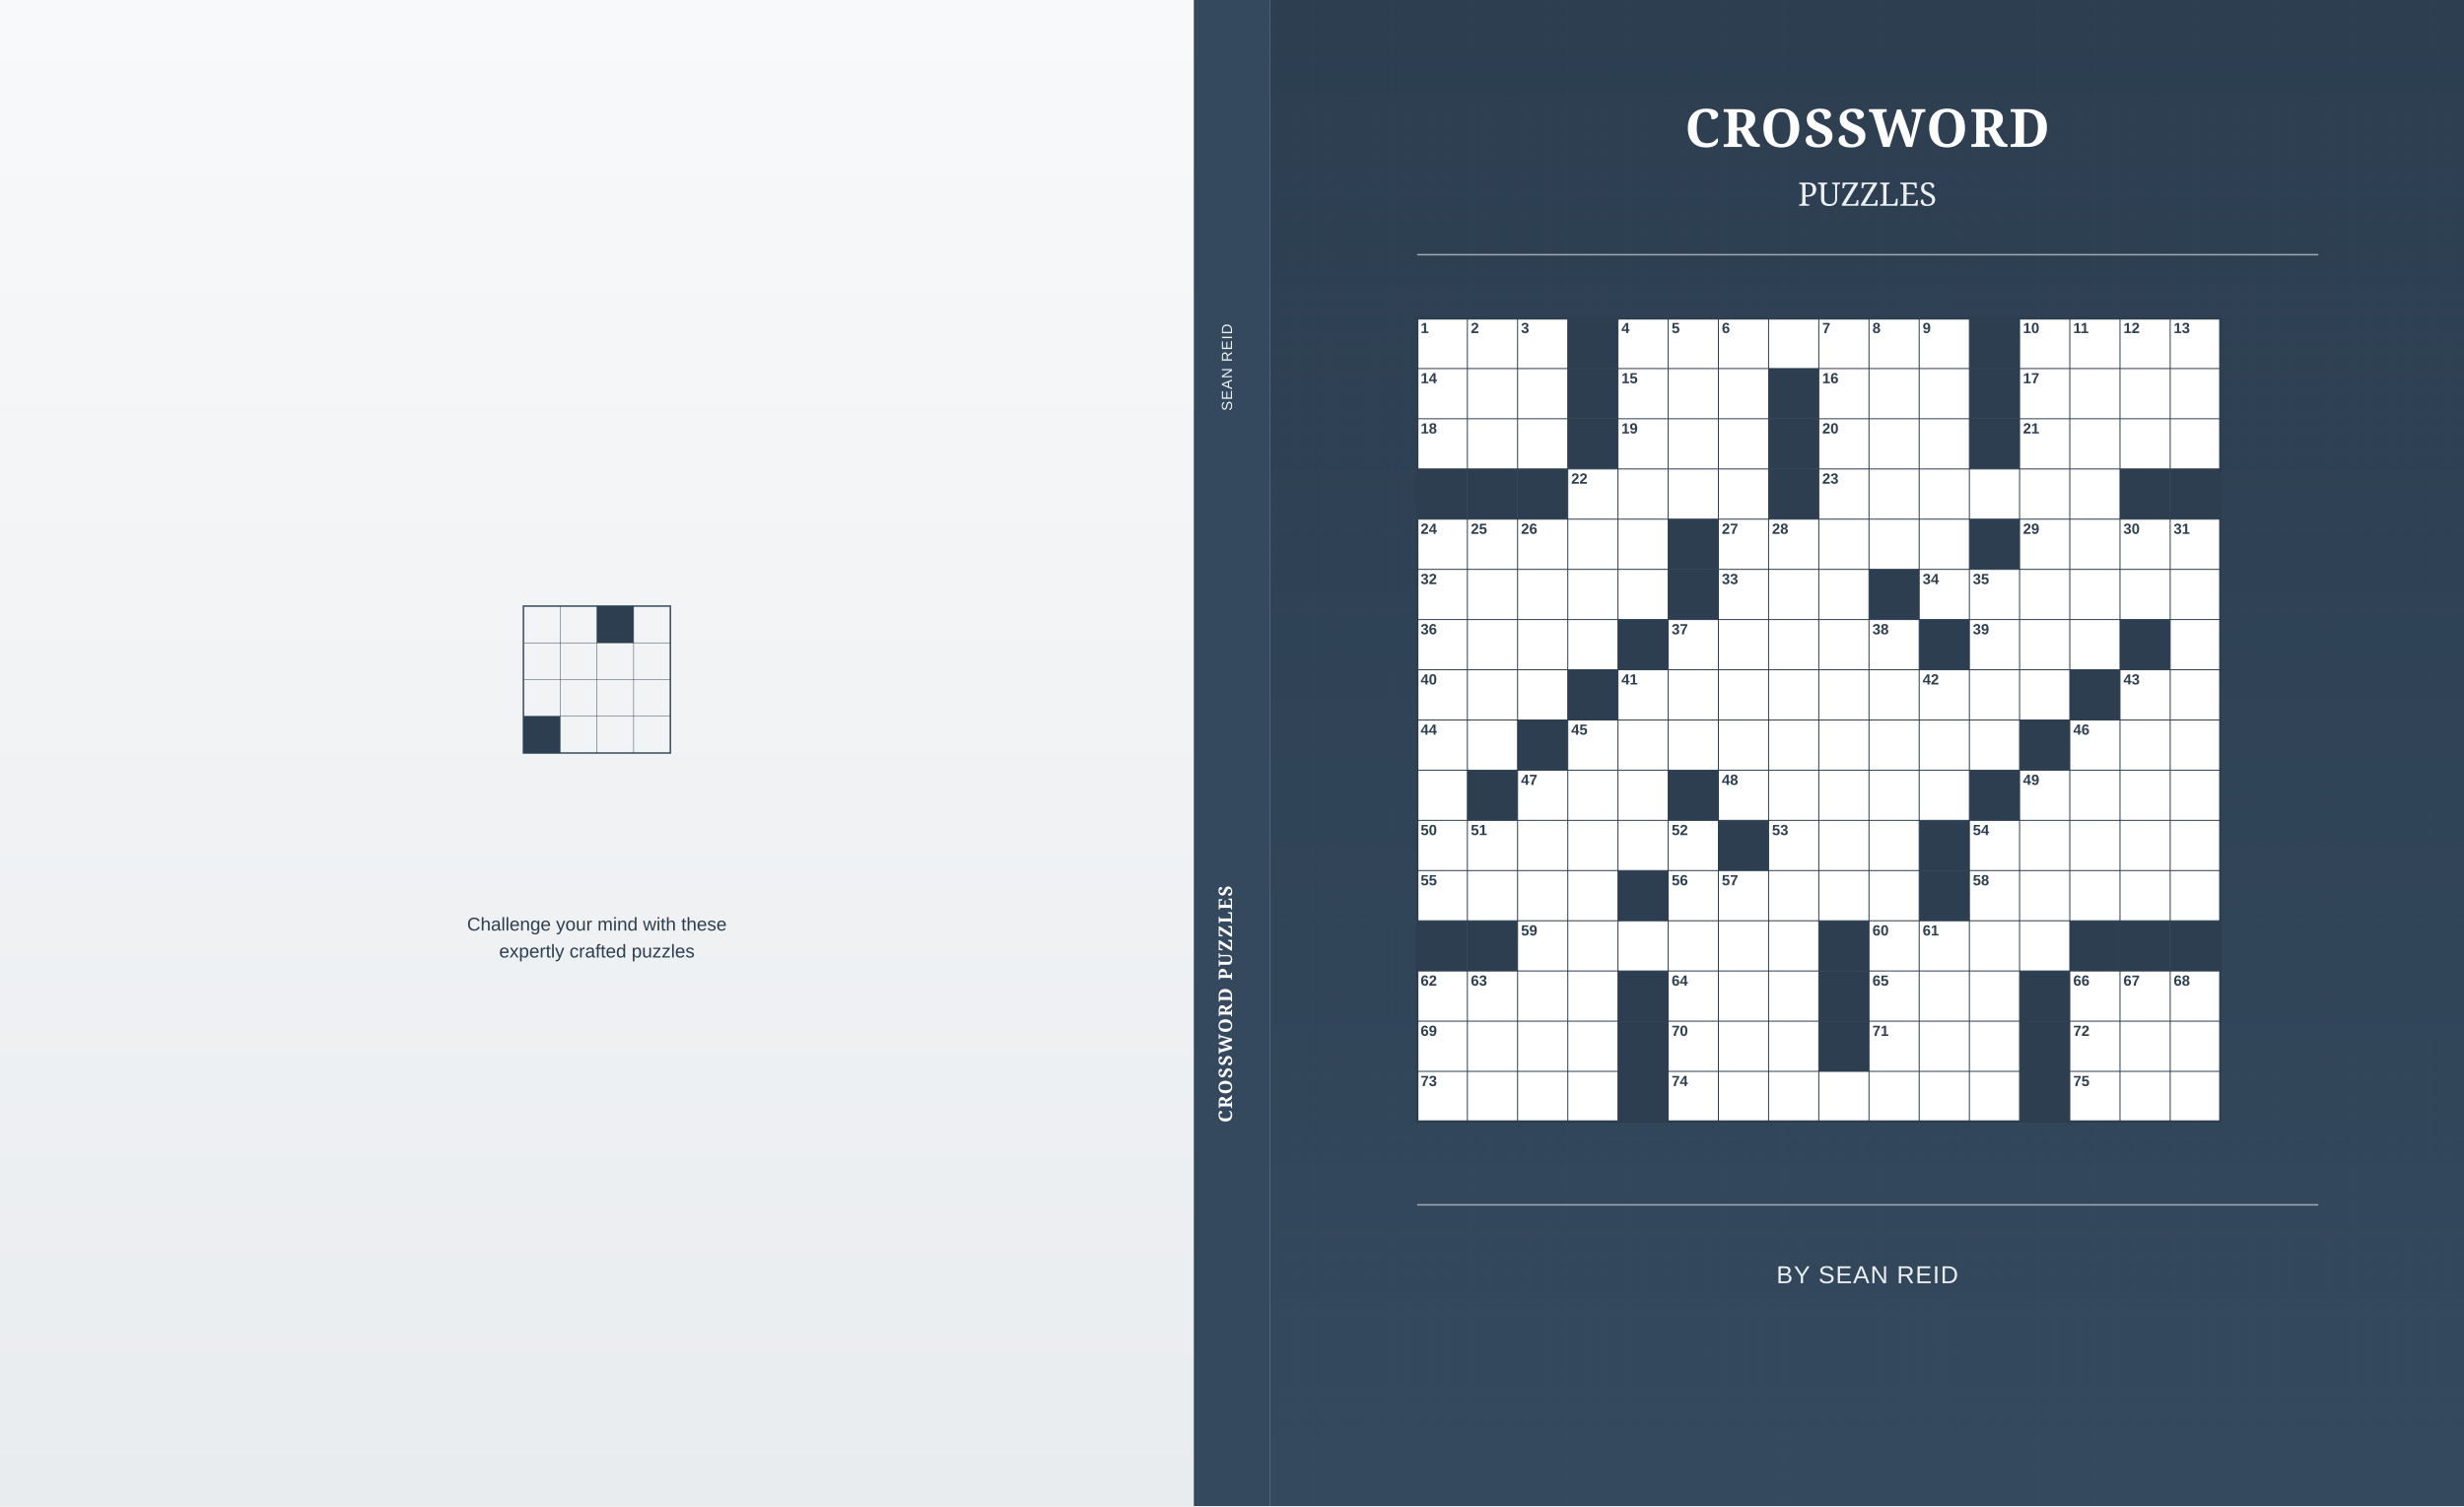
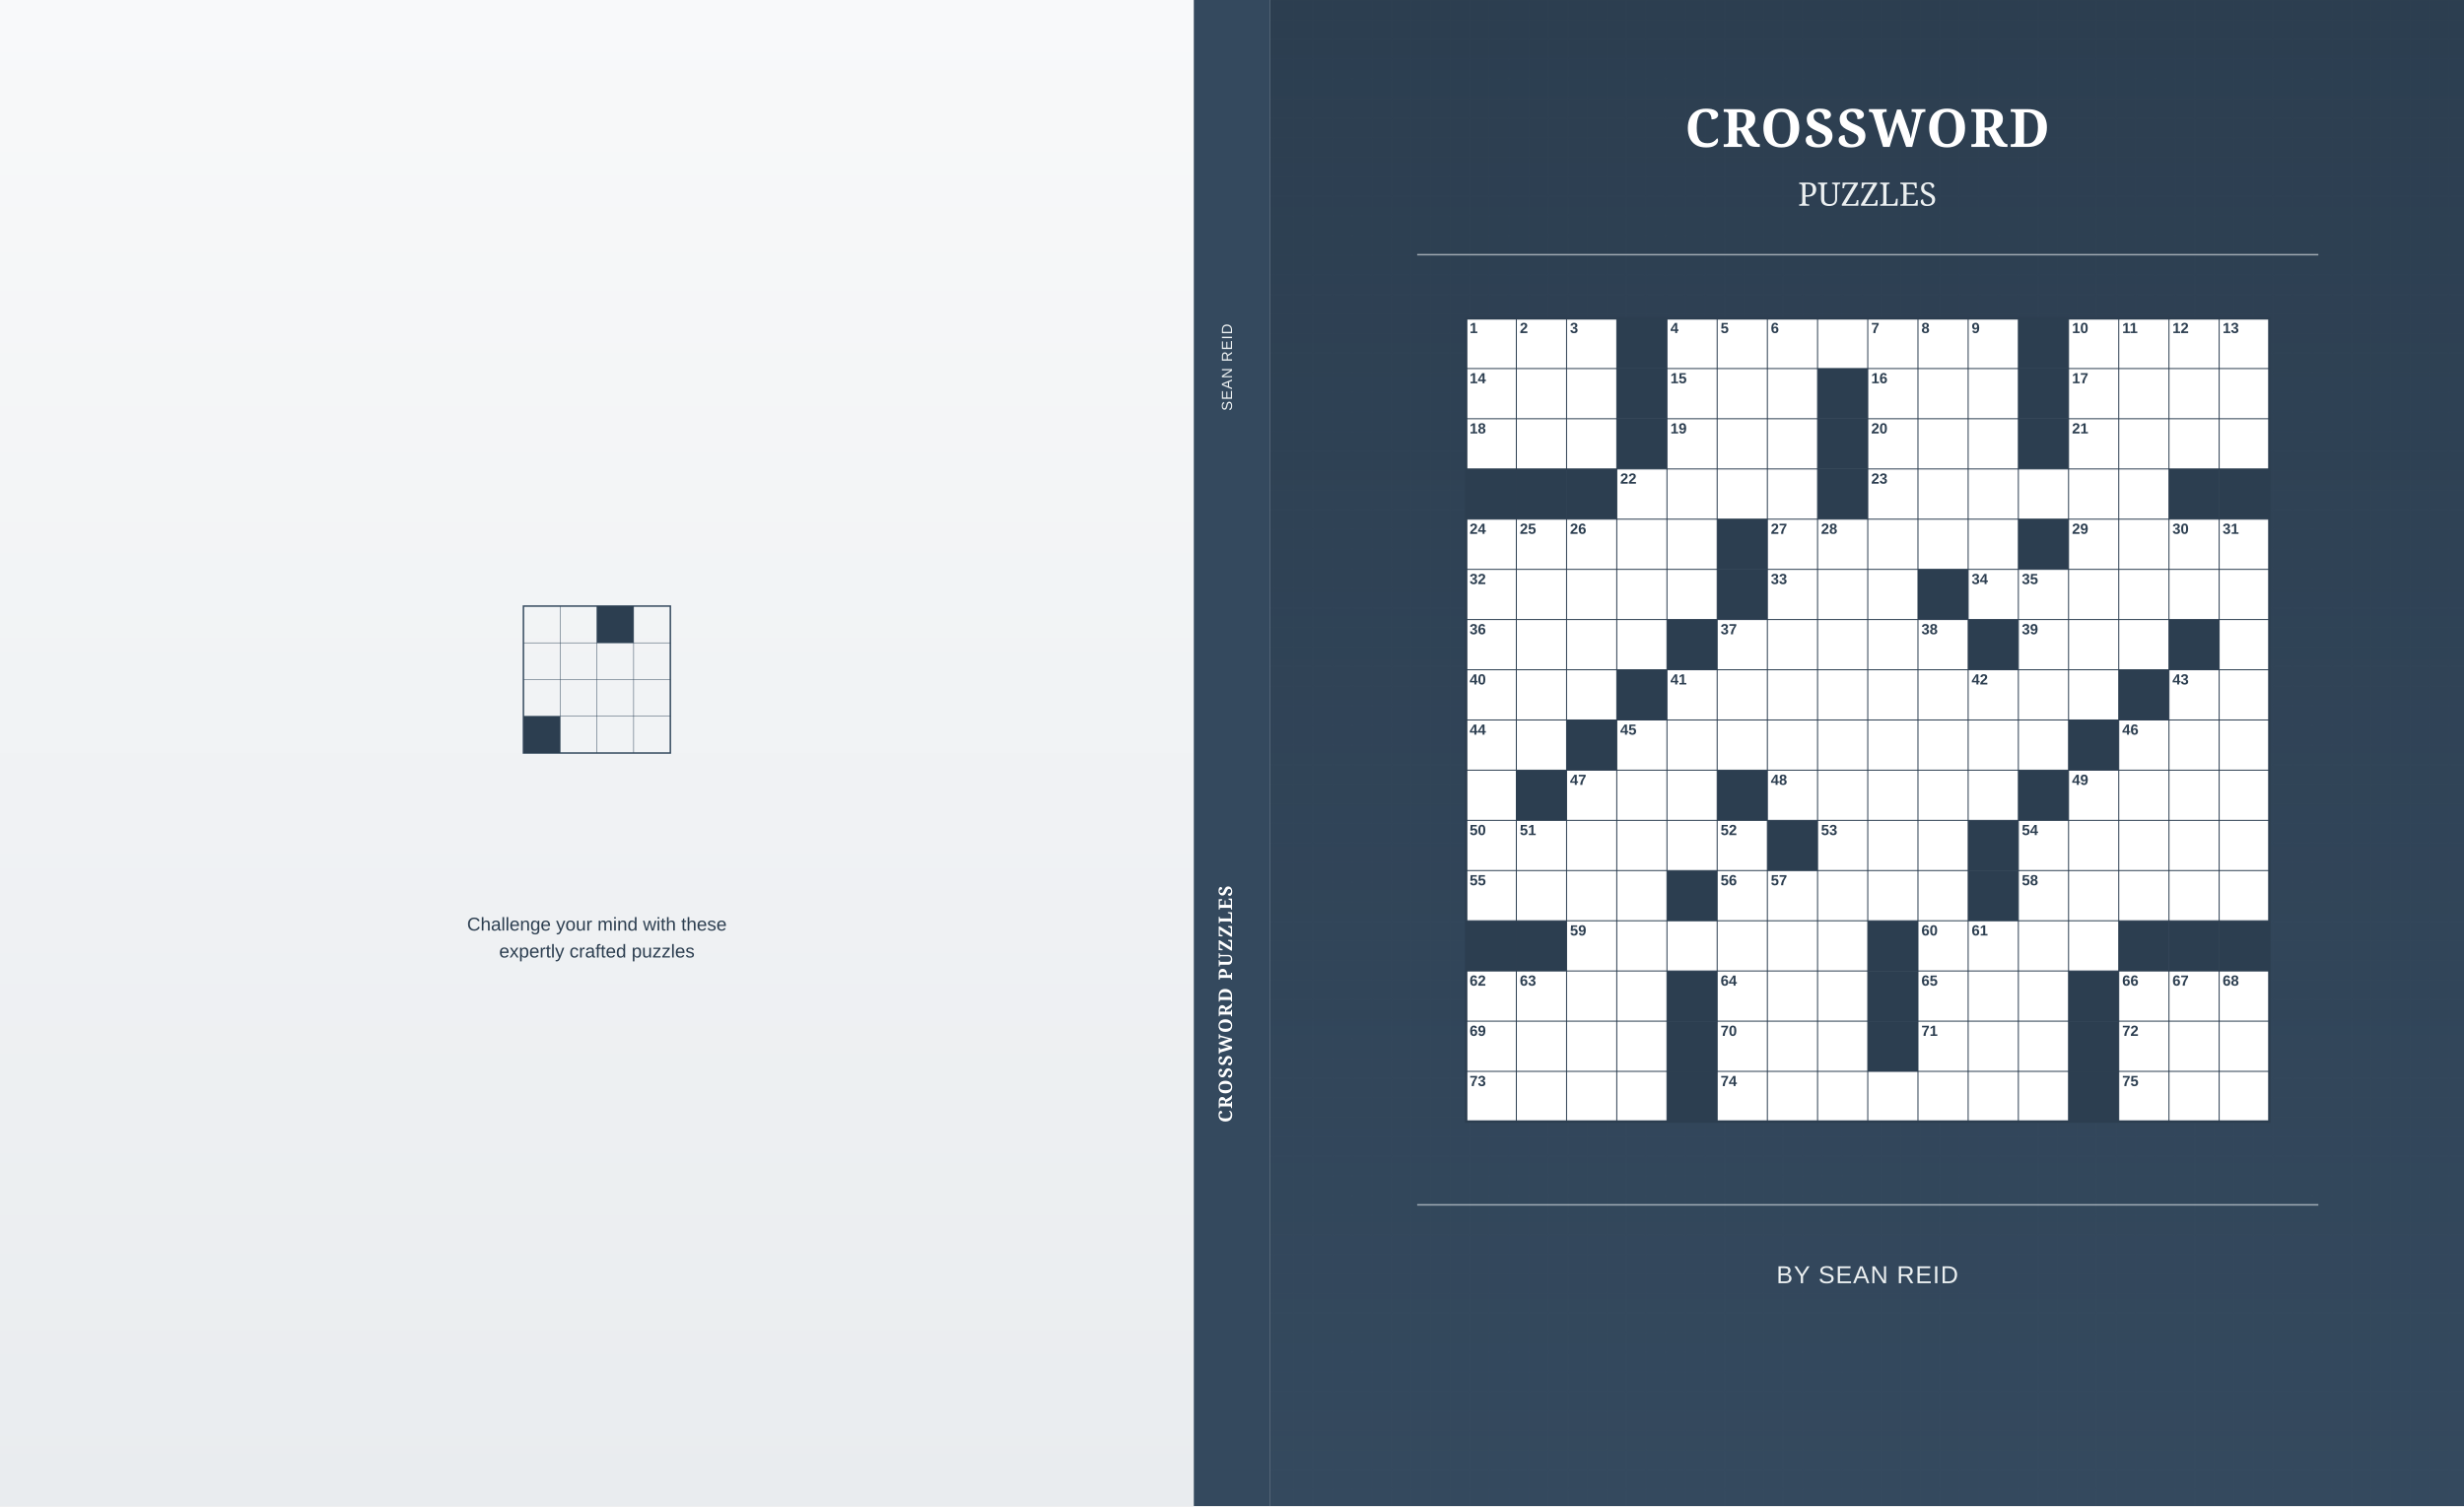
<svg xmlns="http://www.w3.org/2000/svg" width="5031" height="3075" viewBox="0 0 5031 3075">
  <rect width="5031" height="3075" fill="#ffffff" />
  <g id="back_cover">
    <defs>
      <linearGradient id="backGrad" x1="0%" y1="0%" x2="0%" y2="100%">
        <stop offset="0%" style="stop-color:#f8f9fa;stop-opacity:1" />
        <stop offset="100%" style="stop-color:#e9ecef;stop-opacity:1" />
      </linearGradient>
    </defs>
    <rect x="0" y="0" width="2437.5" height="3075" fill="url(#backGrad)" />
    <g transform="translate(1068.75, 1237.5)">
      <rect x="0" y="0" width="300" height="300" fill="none" stroke="#34495e" stroke-width="3" />
      <line x1="75" y1="0" x2="75" y2="300" stroke="#34495e" stroke-width="1" />
      <line x1="150" y1="0" x2="150" y2="300" stroke="#34495e" stroke-width="1" />
      <line x1="225" y1="0" x2="225" y2="300" stroke="#34495e" stroke-width="1" />
      <line x1="0" y1="75" x2="300" y2="75" stroke="#34495e" stroke-width="1" />
      <line x1="0" y1="150" x2="300" y2="150" stroke="#34495e" stroke-width="1" />
      <line x1="0" y1="225" x2="300" y2="225" stroke="#34495e" stroke-width="1" />
      <rect x="150" y="0" width="75" height="75" fill="#2c3e50" />
      <rect x="0" y="225" width="75" height="75" fill="#2c3e50" />
    </g>
    <text x="1218.75" y="1900" text-anchor="middle" font-family="Arial, sans-serif" font-size="38" fill="#2c3e50">
      Challenge your mind with these
    </text>
    <text x="1218.75" y="1955" text-anchor="middle" font-family="Arial, sans-serif" font-size="38" fill="#2c3e50">
      expertly crafted puzzles
    </text>
  </g>
  <g id="spine">
    <rect x="2437.5" y="0" width="156.1" height="3075" fill="#34495e" />
    <text x="2515.55" y="2050" text-anchor="middle" font-family="Georgia, serif" font-size="38" font-weight="bold" fill="#ffffff" letter-spacing="3" transform="rotate(-90 2515.55 2050)">
      CROSSWORD PUZZLES
    </text>
    <text x="2515.55" y="750" text-anchor="middle" font-family="Arial, sans-serif" font-size="30" fill="#ecf0f1" letter-spacing="2" transform="rotate(-90 2515.55 750)">
      SEAN REID
    </text>
  </g>
  <g id="front_cover">
    <defs>
      <linearGradient id="frontGrad" x1="0%" y1="0%" x2="0%" y2="100%">
        <stop offset="0%" style="stop-color:#2c3e50;stop-opacity:1" />
        <stop offset="100%" style="stop-color:#34495e;stop-opacity:1" />
      </linearGradient>
      <pattern id="gridPattern" x="0" y="0" width="40" height="40" patternUnits="userSpaceOnUse">
        <rect width="40" height="40" fill="none" />
        <path d="M 40 0 L 0 0 0 40" fill="none" stroke="#4a5f7f" stroke-width="0.5" opacity="0.3" />
      </pattern>
    </defs>
    <rect x="2593.6" y="0" width="2437.4" height="3075" fill="url(#frontGrad)" />
    <rect x="2593.6" y="0" width="2437.4" height="3075" fill="url(#gridPattern)" opacity="0.5" />
-     <g id="crossword_main" transform="translate(2893.6, 650)">
+     <g id="crossword_main" transform="translate(2993.6, 650)">
      <g id="grid">
        <rect x="0" y="0" width="1640" height="1640" fill="#ffffff" stroke="#2c3e50" stroke-width="5" />
        <g stroke="#2c3e50" stroke-width="2">
          <line x1="102.5" y1="0" x2="102.5" y2="1640" />
          <line x1="205" y1="0" x2="205" y2="1640" />
          <line x1="307.5" y1="0" x2="307.5" y2="1640" />
          <line x1="410" y1="0" x2="410" y2="1640" />
          <line x1="512.5" y1="0" x2="512.5" y2="1640" />
          <line x1="615" y1="0" x2="615" y2="1640" />
          <line x1="717.5" y1="0" x2="717.5" y2="1640" />
          <line x1="820" y1="0" x2="820" y2="1640" />
          <line x1="922.5" y1="0" x2="922.5" y2="1640" />
          <line x1="1025" y1="0" x2="1025" y2="1640" />
          <line x1="1127.5" y1="0" x2="1127.5" y2="1640" />
          <line x1="1230" y1="0" x2="1230" y2="1640" />
          <line x1="1332.5" y1="0" x2="1332.5" y2="1640" />
          <line x1="1435" y1="0" x2="1435" y2="1640" />
          <line x1="1537.5" y1="0" x2="1537.5" y2="1640" />
          <line x1="0" y1="102.5" x2="1640" y2="102.5" />
          <line x1="0" y1="205" x2="1640" y2="205" />
          <line x1="0" y1="307.5" x2="1640" y2="307.5" />
          <line x1="0" y1="410" x2="1640" y2="410" />
          <line x1="0" y1="512.5" x2="1640" y2="512.5" />
          <line x1="0" y1="615" x2="1640" y2="615" />
          <line x1="0" y1="717.5" x2="1640" y2="717.5" />
          <line x1="0" y1="820" x2="1640" y2="820" />
          <line x1="0" y1="922.5" x2="1640" y2="922.5" />
          <line x1="0" y1="1025" x2="1640" y2="1025" />
          <line x1="0" y1="1127.5" x2="1640" y2="1127.5" />
          <line x1="0" y1="1230" x2="1640" y2="1230" />
          <line x1="0" y1="1332.5" x2="1640" y2="1332.5" />
          <line x1="0" y1="1435" x2="1640" y2="1435" />
          <line x1="0" y1="1537.5" x2="1640" y2="1537.5" />
        </g>
        <g fill="#2c3e50">
          <rect x="307.5" y="0" width="102.5" height="102.5" />
          <rect x="1127.5" y="0" width="102.5" height="102.5" />
          <rect x="307.5" y="102.5" width="102.5" height="102.5" />
          <rect x="717.5" y="102.5" width="102.5" height="102.5" />
          <rect x="1127.5" y="102.5" width="102.5" height="102.5" />
          <rect x="307.5" y="205" width="102.5" height="102.5" />
          <rect x="717.5" y="205" width="102.5" height="102.5" />
          <rect x="1127.5" y="205" width="102.5" height="102.5" />
          <rect x="0" y="307.5" width="102.5" height="102.5" />
          <rect x="102.5" y="307.5" width="102.5" height="102.5" />
          <rect x="205" y="307.5" width="102.5" height="102.5" />
          <rect x="717.5" y="307.5" width="102.5" height="102.5" />
          <rect x="1435" y="307.5" width="102.5" height="102.5" />
          <rect x="1537.5" y="307.5" width="102.5" height="102.5" />
          <rect x="512.5" y="410" width="102.5" height="102.5" />
          <rect x="1127.5" y="410" width="102.5" height="102.5" />
          <rect x="512.5" y="512.5" width="102.5" height="102.5" />
          <rect x="922.5" y="512.5" width="102.5" height="102.5" />
          <rect x="410" y="615" width="102.5" height="102.5" />
          <rect x="1025" y="615" width="102.5" height="102.5" />
          <rect x="1435" y="615" width="102.5" height="102.5" />
          <rect x="307.5" y="717.5" width="102.5" height="102.5" />
          <rect x="1332.5" y="717.5" width="102.5" height="102.5" />
          <rect x="205" y="820" width="102.5" height="102.5" />
          <rect x="1230" y="820" width="102.5" height="102.5" />
          <rect x="102.5" y="922.5" width="102.5" height="102.5" />
          <rect x="512.5" y="922.5" width="102.5" height="102.5" />
          <rect x="1127.5" y="922.5" width="102.5" height="102.5" />
          <rect x="615" y="1025" width="102.5" height="102.5" />
          <rect x="1025" y="1025" width="102.5" height="102.5" />
          <rect x="410" y="1127.5" width="102.5" height="102.5" />
          <rect x="1025" y="1127.5" width="102.5" height="102.5" />
          <rect x="0" y="1230" width="102.5" height="102.5" />
          <rect x="102.5" y="1230" width="102.5" height="102.5" />
          <rect x="820" y="1230" width="102.5" height="102.5" />
          <rect x="1332.5" y="1230" width="102.5" height="102.5" />
          <rect x="1435" y="1230" width="102.5" height="102.5" />
          <rect x="1537.5" y="1230" width="102.5" height="102.5" />
          <rect x="410" y="1332.5" width="102.5" height="102.5" />
          <rect x="820" y="1332.5" width="102.5" height="102.5" />
          <rect x="1230" y="1332.5" width="102.5" height="102.5" />
          <rect x="410" y="1435" width="102.5" height="102.5" />
          <rect x="820" y="1435" width="102.5" height="102.5" />
          <rect x="1230" y="1435" width="102.5" height="102.5" />
          <rect x="410" y="1537.5" width="102.5" height="102.5" />
          <rect x="1230" y="1537.5" width="102.5" height="102.5" />
        </g>
        <g font-family="Arial, sans-serif" font-size="30" fill="#2c3e50" font-weight="bold">
          <text x="7" y="30">1</text>
          <text x="109.5" y="30">2</text>
          <text x="212" y="30">3</text>
          <text x="417" y="30">4</text>
          <text x="519.5" y="30">5</text>
          <text x="622" y="30">6</text>
          <text x="827" y="30">7</text>
          <text x="929.5" y="30">8</text>
          <text x="1032" y="30">9</text>
          <text x="1237" y="30">10</text>
          <text x="1339.5" y="30">11</text>
          <text x="1442" y="30">12</text>
          <text x="1544.5" y="30">13</text>
          <text x="7" y="132.5">14</text>
          <text x="417" y="132.5">15</text>
          <text x="827" y="132.5">16</text>
          <text x="1237" y="132.5">17</text>
          <text x="7" y="235">18</text>
          <text x="417" y="235">19</text>
          <text x="827" y="235">20</text>
          <text x="1237" y="235">21</text>
          <text x="314.5" y="337.5">22</text>
          <text x="827" y="337.5">23</text>
          <text x="7" y="440">24</text>
          <text x="109.5" y="440">25</text>
          <text x="212" y="440">26</text>
          <text x="622" y="440">27</text>
          <text x="724.5" y="440">28</text>
          <text x="1237" y="440">29</text>
          <text x="1442" y="440">30</text>
          <text x="1544.5" y="440">31</text>
          <text x="7" y="542.5">32</text>
          <text x="622" y="542.5">33</text>
          <text x="1032" y="542.5">34</text>
          <text x="1134.5" y="542.5">35</text>
          <text x="7" y="645">36</text>
          <text x="519.5" y="645">37</text>
          <text x="929.5" y="645">38</text>
          <text x="1134.5" y="645">39</text>
          <text x="7" y="747.5">40</text>
          <text x="417" y="747.5">41</text>
          <text x="1032" y="747.5">42</text>
          <text x="1442" y="747.5">43</text>
          <text x="7" y="850">44</text>
          <text x="314.5" y="850">45</text>
          <text x="1339.5" y="850">46</text>
          <text x="212" y="952.5">47</text>
          <text x="622" y="952.5">48</text>
          <text x="1237" y="952.5">49</text>
          <text x="7" y="1055">50</text>
          <text x="109.5" y="1055">51</text>
          <text x="519.5" y="1055">52</text>
          <text x="724.5" y="1055">53</text>
          <text x="1134.5" y="1055">54</text>
          <text x="7" y="1157.5">55</text>
          <text x="519.5" y="1157.5">56</text>
          <text x="622" y="1157.5">57</text>
          <text x="1134.5" y="1157.5">58</text>
          <text x="212" y="1260">59</text>
          <text x="929.5" y="1260">60</text>
          <text x="1032" y="1260">61</text>
          <text x="7" y="1362.5">62</text>
          <text x="109.5" y="1362.5">63</text>
          <text x="519.5" y="1362.5">64</text>
          <text x="929.5" y="1362.5">65</text>
          <text x="1339.5" y="1362.5">66</text>
          <text x="1442" y="1362.5">67</text>
          <text x="1544.5" y="1362.5">68</text>
          <text x="7" y="1465">69</text>
          <text x="519.5" y="1465">70</text>
          <text x="929.5" y="1465">71</text>
          <text x="1339.5" y="1465">72</text>
          <text x="7" y="1567.5">73</text>
          <text x="519.5" y="1567.5">74</text>
          <text x="1339.5" y="1567.5">75</text>
        </g>
      </g>
    </g>
    <text id="title_text" x="3812.8" y="300" text-anchor="middle" font-family="Georgia, serif" font-size="108" font-weight="bold" fill="#ffffff" letter-spacing="4">
      CROSSWORD
    </text>
    <text id="subtitle_text" x="3812.8" y="420" text-anchor="middle" font-family="Georgia, serif" font-size="66" fill="#ecf0f1">
      PUZZLES
    </text>
    <text id="author_text" x="3812.8" y="2620" text-anchor="middle" font-family="Arial, sans-serif" font-size="50" fill="#ecf0f1" letter-spacing="2">
      BY SEAN REID
    </text>
    <line x1="2893.6" y1="520" x2="4733.6" y2="520" stroke="#ecf0f1" stroke-width="3" opacity="0.6" />
    <line x1="2893.6" y1="2460" x2="4733.6" y2="2460" stroke="#ecf0f1" stroke-width="3" opacity="0.6" />
  </g>
</svg>
